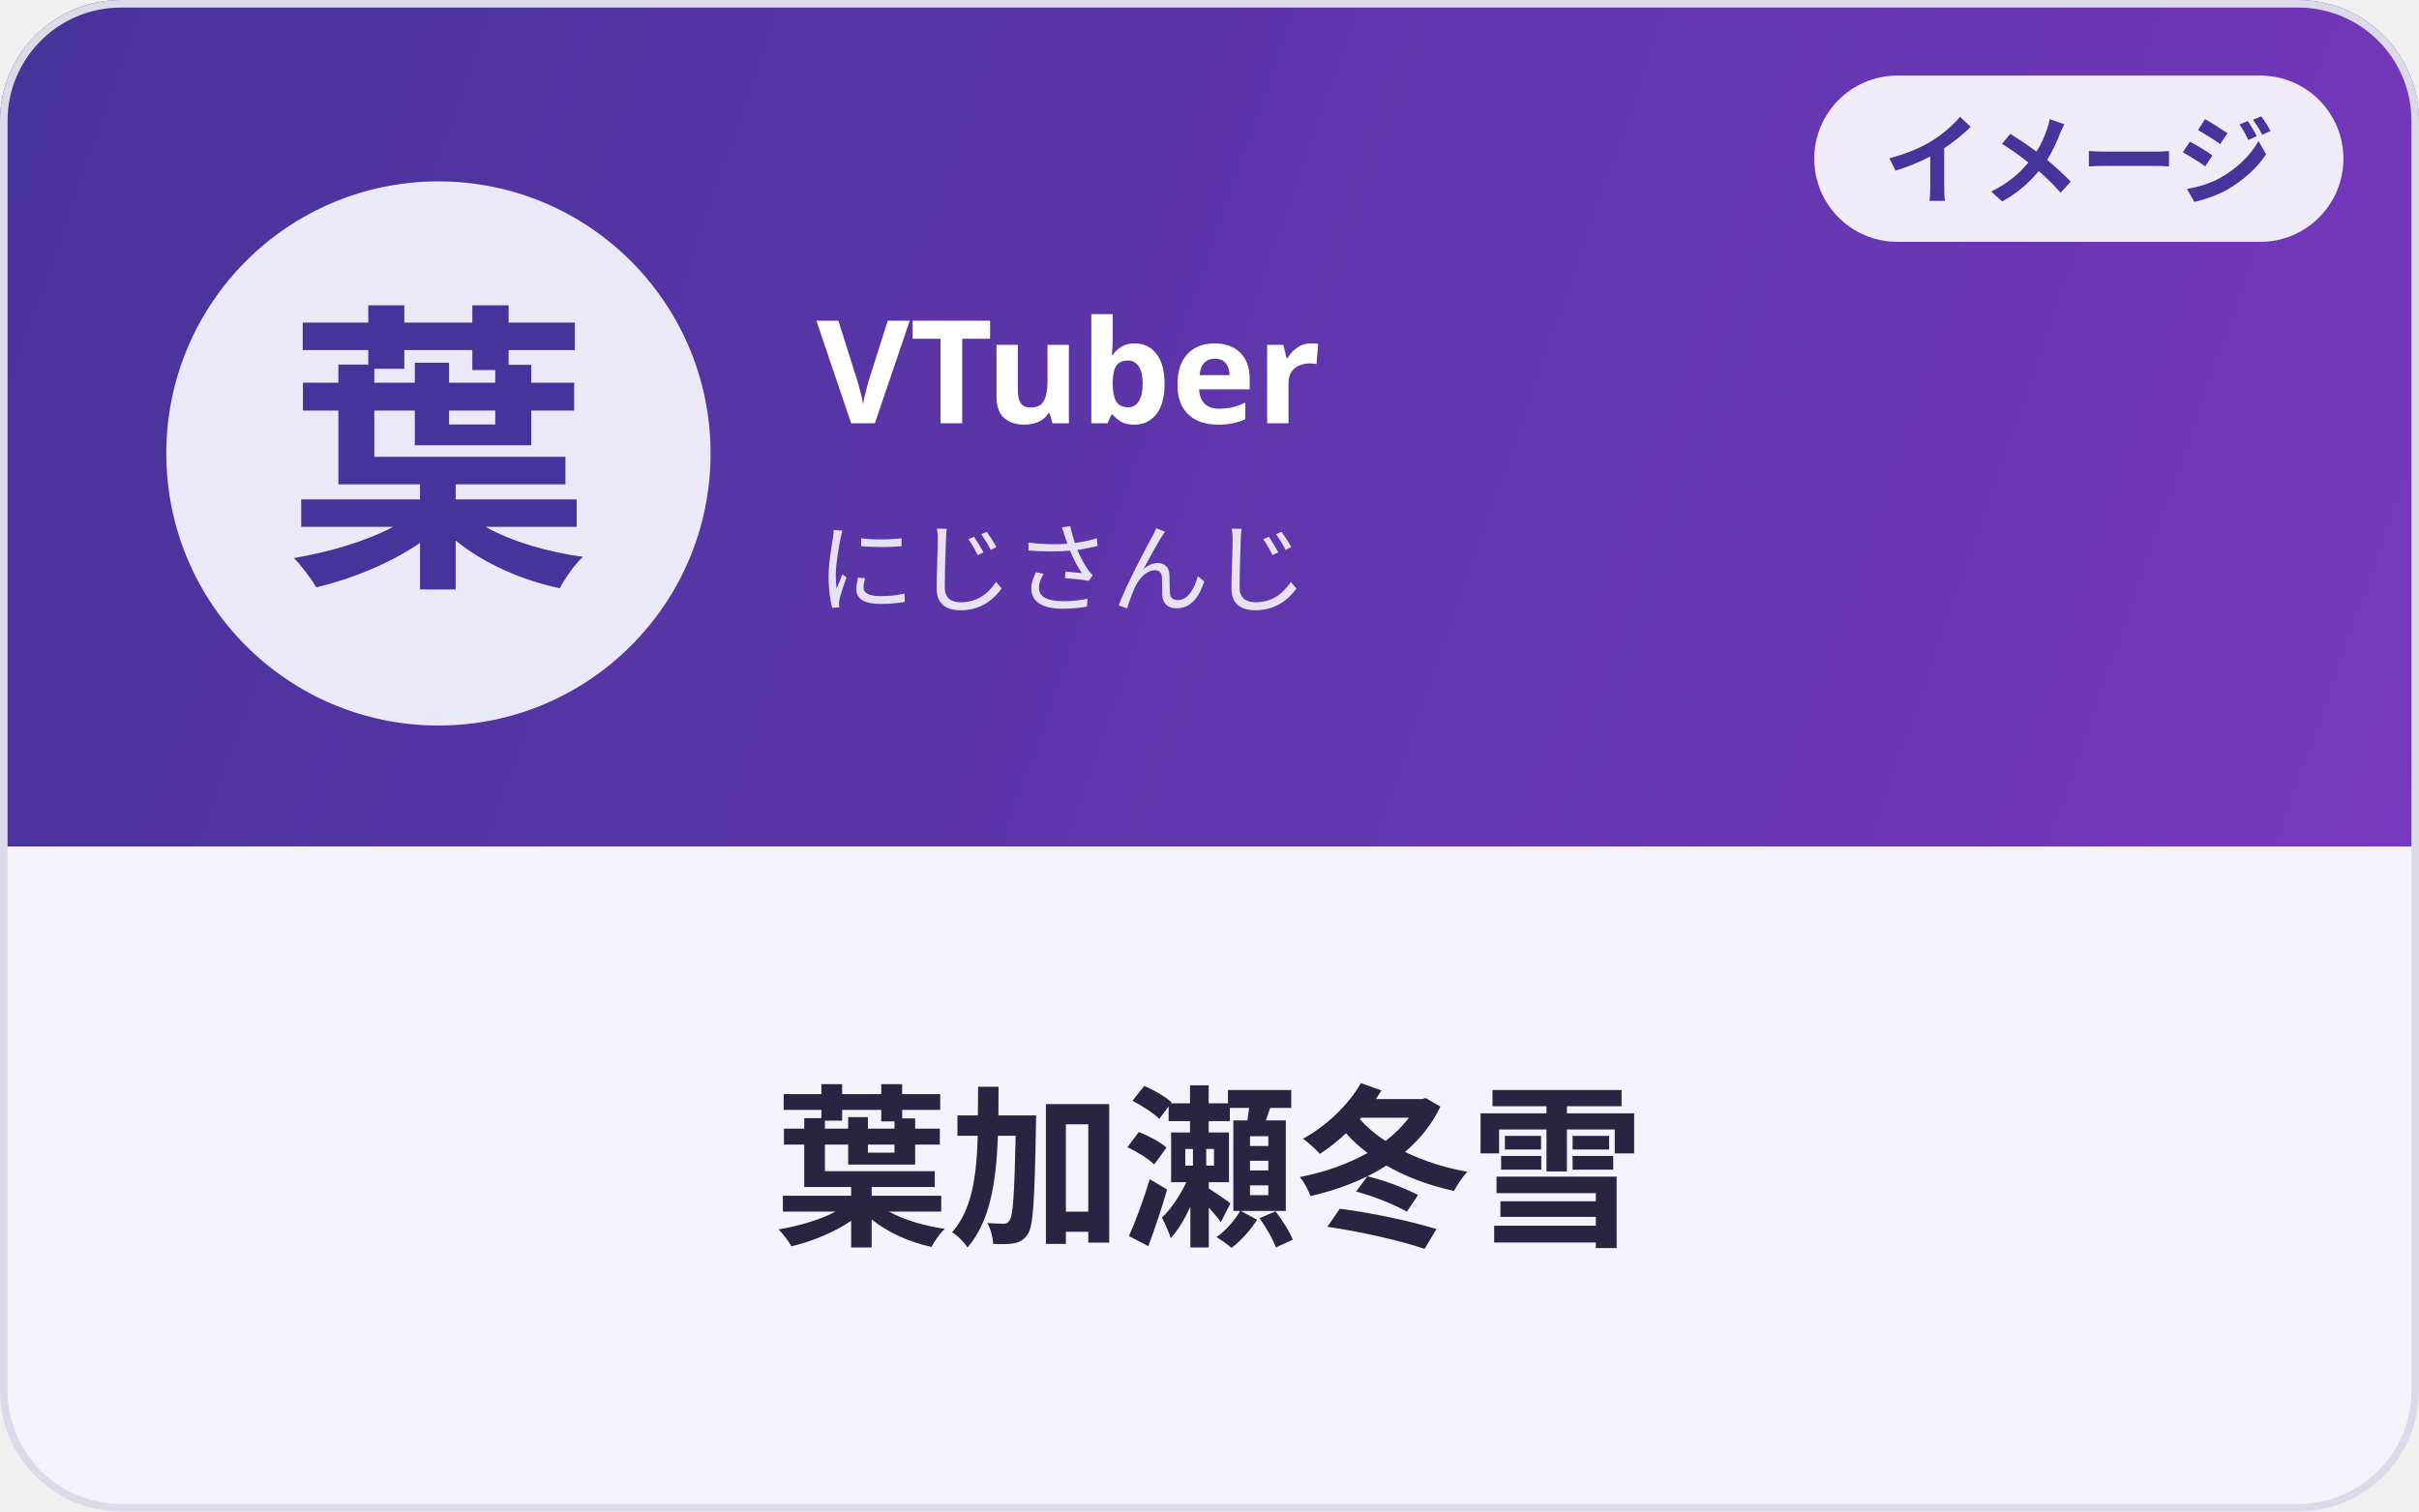
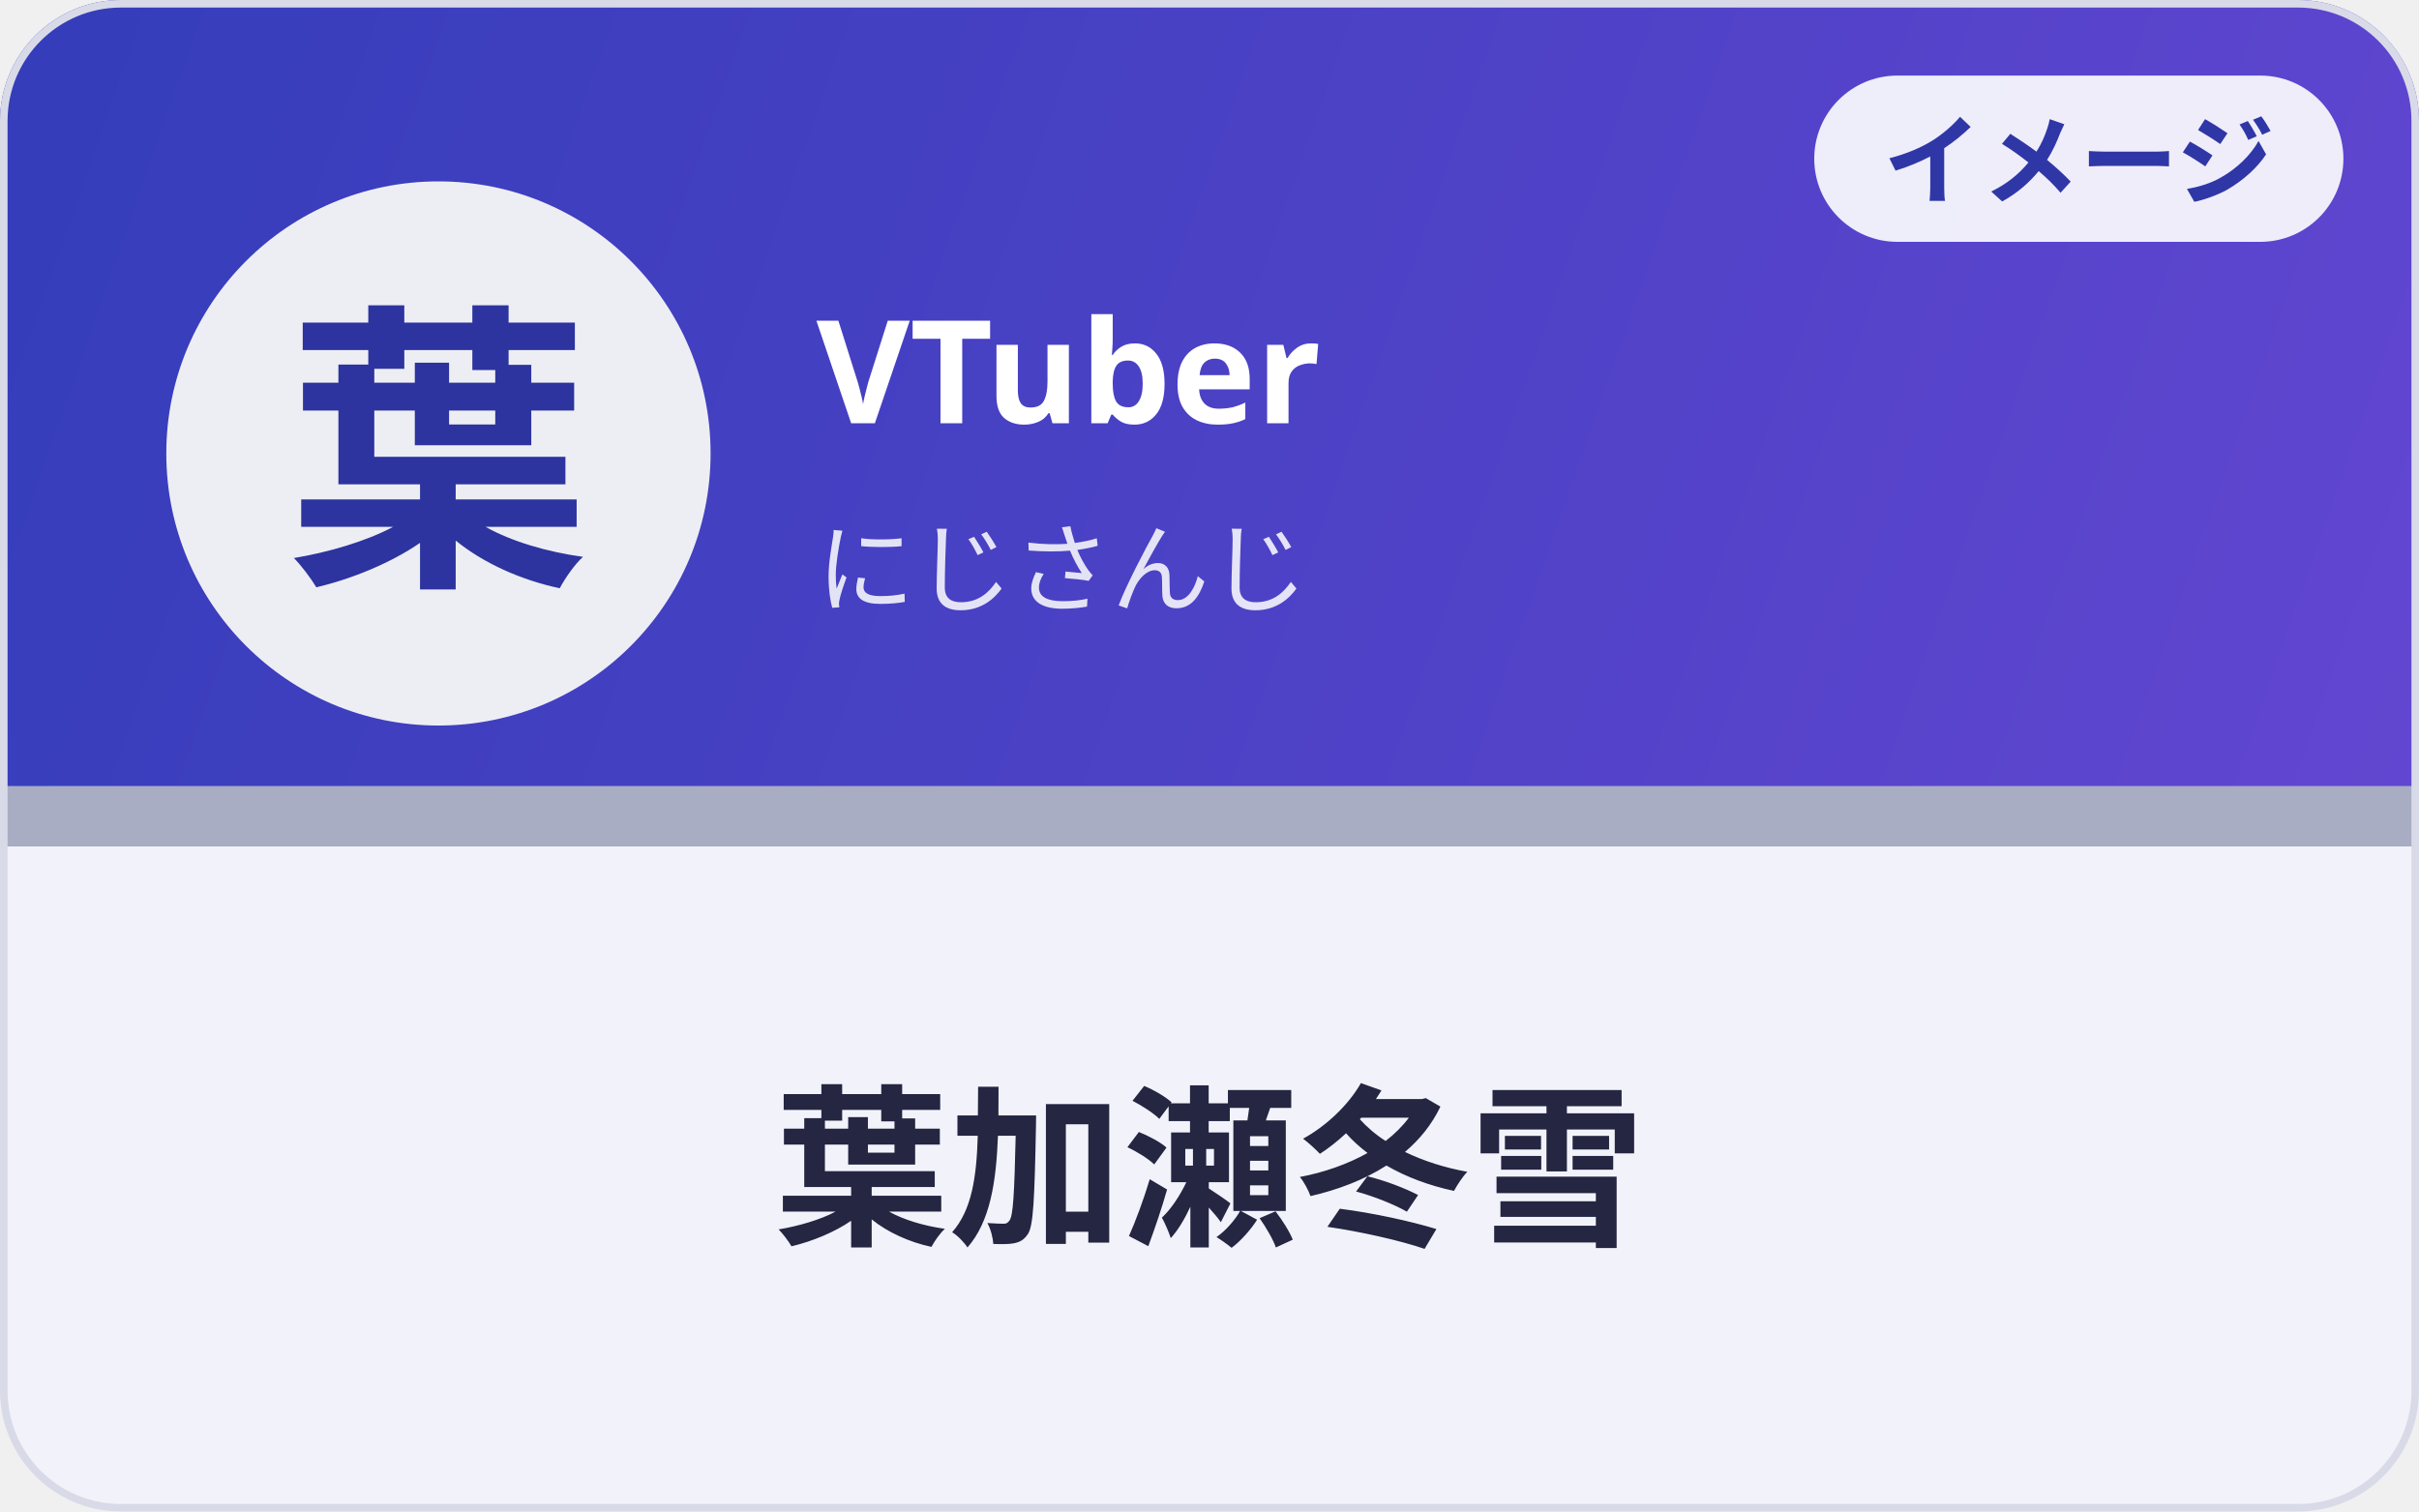
<svg xmlns="http://www.w3.org/2000/svg" viewBox="0 0 320 200" width="320" height="200" role="img" aria-label="葉加瀬冬雪のイメージ画像">
  <defs>
    <linearGradient id="gbdf6aec6cd" gradientUnits="userSpaceOnUse" x1="0" y1="0" x2="320" y2="112">
-       <stop offset="0" stop-color="#473399" />
-       <stop offset="1" stop-color="#7638bc" />
+       <stop offset="0" stop-color="#343dba" />
+       <stop offset="1" stop-color="#6246d1" />
    </linearGradient>
    <clipPath id="cbdf6aec6cd">
      <rect x="0" y="0" width="320" height="200" rx="16" />
    </clipPath>
  </defs>
  <g clip-path="url(#cbdf6aec6cd)" font-family="'Hiragino Sans','Noto Sans JP','Yu Gothic',sans-serif">
-     <rect x="0" y="0" width="320" height="200" fill="#f4f2fa" />
+     <rect x="0" y="0" width="320" height="200" fill="#f2f3fa" />
    <rect x="0" y="0" width="320" height="112" fill="url(#gbdf6aec6cd)" />
-     <circle cx="58" cy="60" r="36" fill="#ebe9f7" />
-     <text x="58" y="74.4" text-anchor="middle" font-size="40" font-weight="700" fill="#473399">葉</text>
+     <rect x="0" y="104" width="320" height="8" fill="#a8adc4" />
+     <circle cx="58" cy="60" r="36" fill="#edeef3" />
+     <text x="58" y="74.4" text-anchor="middle" font-size="40" font-weight="700" fill="#2d349f">葉</text>
    <text x="108" y="56" font-size="19" font-weight="700" fill="#ffffff">VTuber</text>
    <text x="108" y="80" font-size="13" fill="#ffffff" fill-opacity="0.85">にじさんじ</text>
    <rect x="240" y="10" width="70" height="22" rx="11" fill="#ffffff" fill-opacity="0.9" />
-     <text x="275" y="26" text-anchor="middle" font-size="13" font-weight="600" fill="#473399">イメージ</text>
-     <text x="160" y="163.0" text-anchor="middle" font-size="23" font-weight="700" fill="#2a2442">葉加瀬冬雪</text>
+     <text x="275" y="26" text-anchor="middle" font-size="13" font-weight="600" fill="#2f37a7">イメージ</text>
+     <text x="160" y="163.0" text-anchor="middle" font-size="23" font-weight="700" fill="#242642">葉加瀬冬雪</text>
  </g>
-   <rect x="0.5" y="0.5" width="319" height="199" rx="15.5" fill="none" stroke="#dcd9e8" />
+   <rect x="0.5" y="0.5" width="319" height="199" rx="15.5" fill="none" stroke="#d9dae8" />
</svg>
